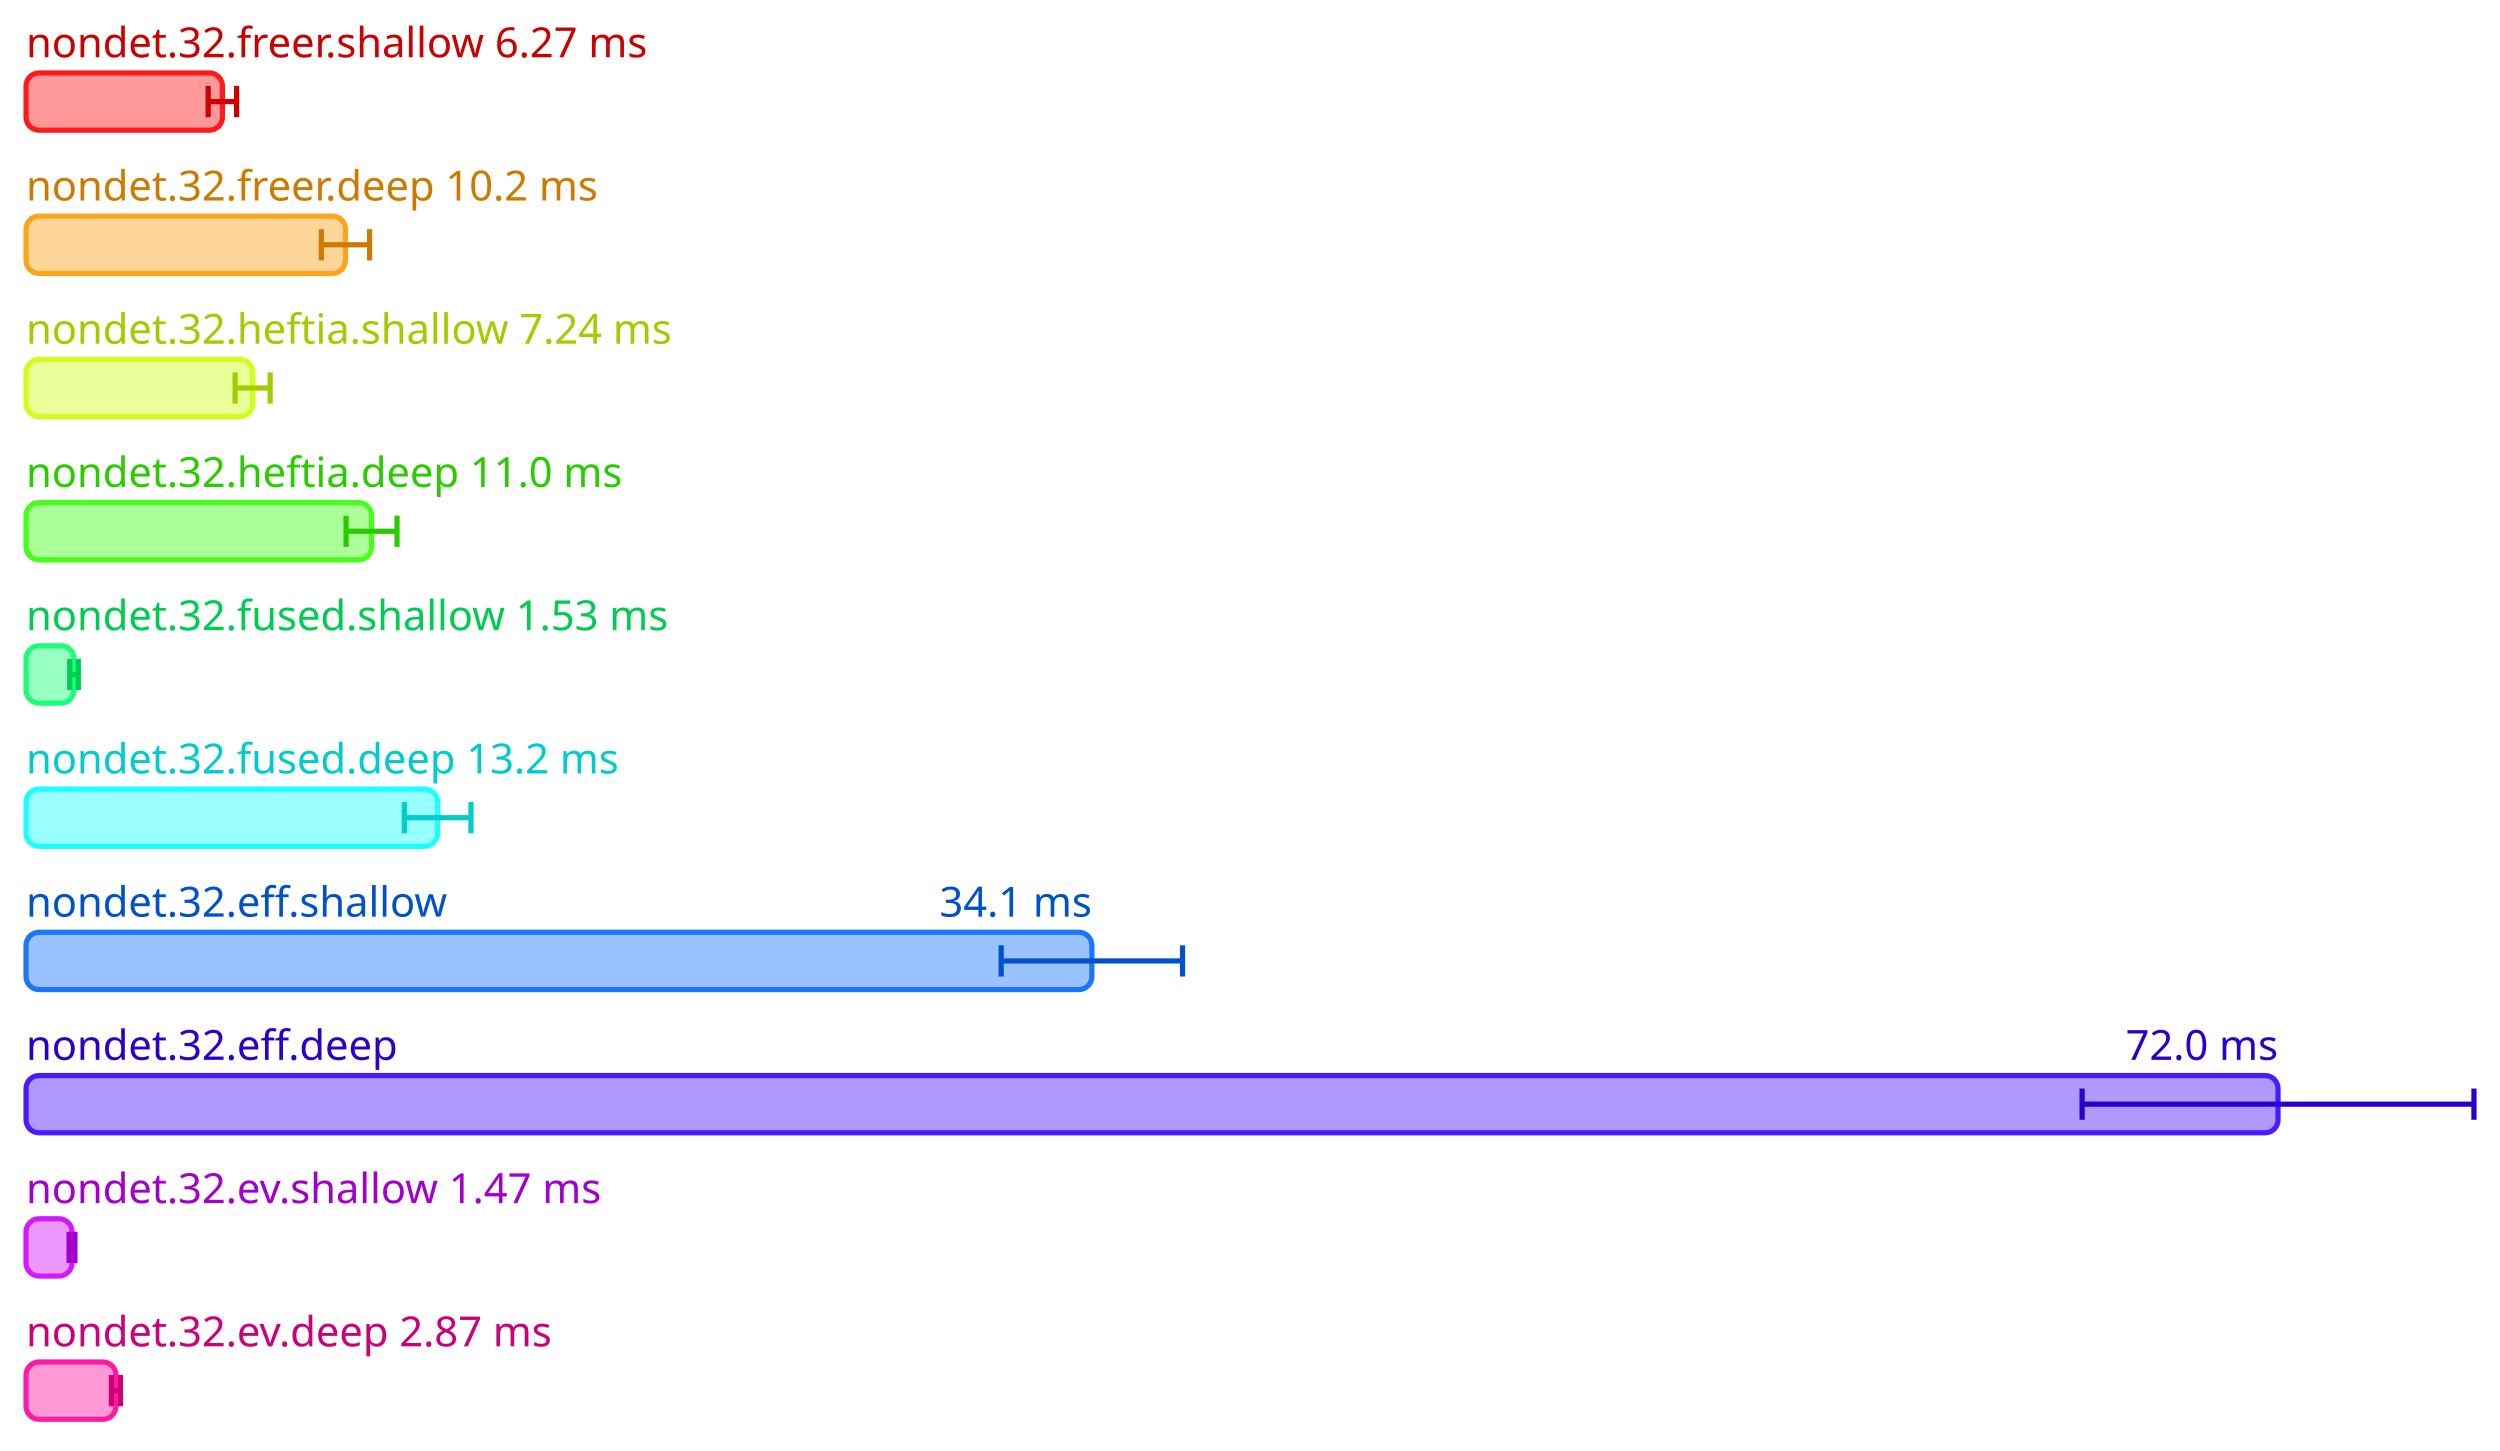
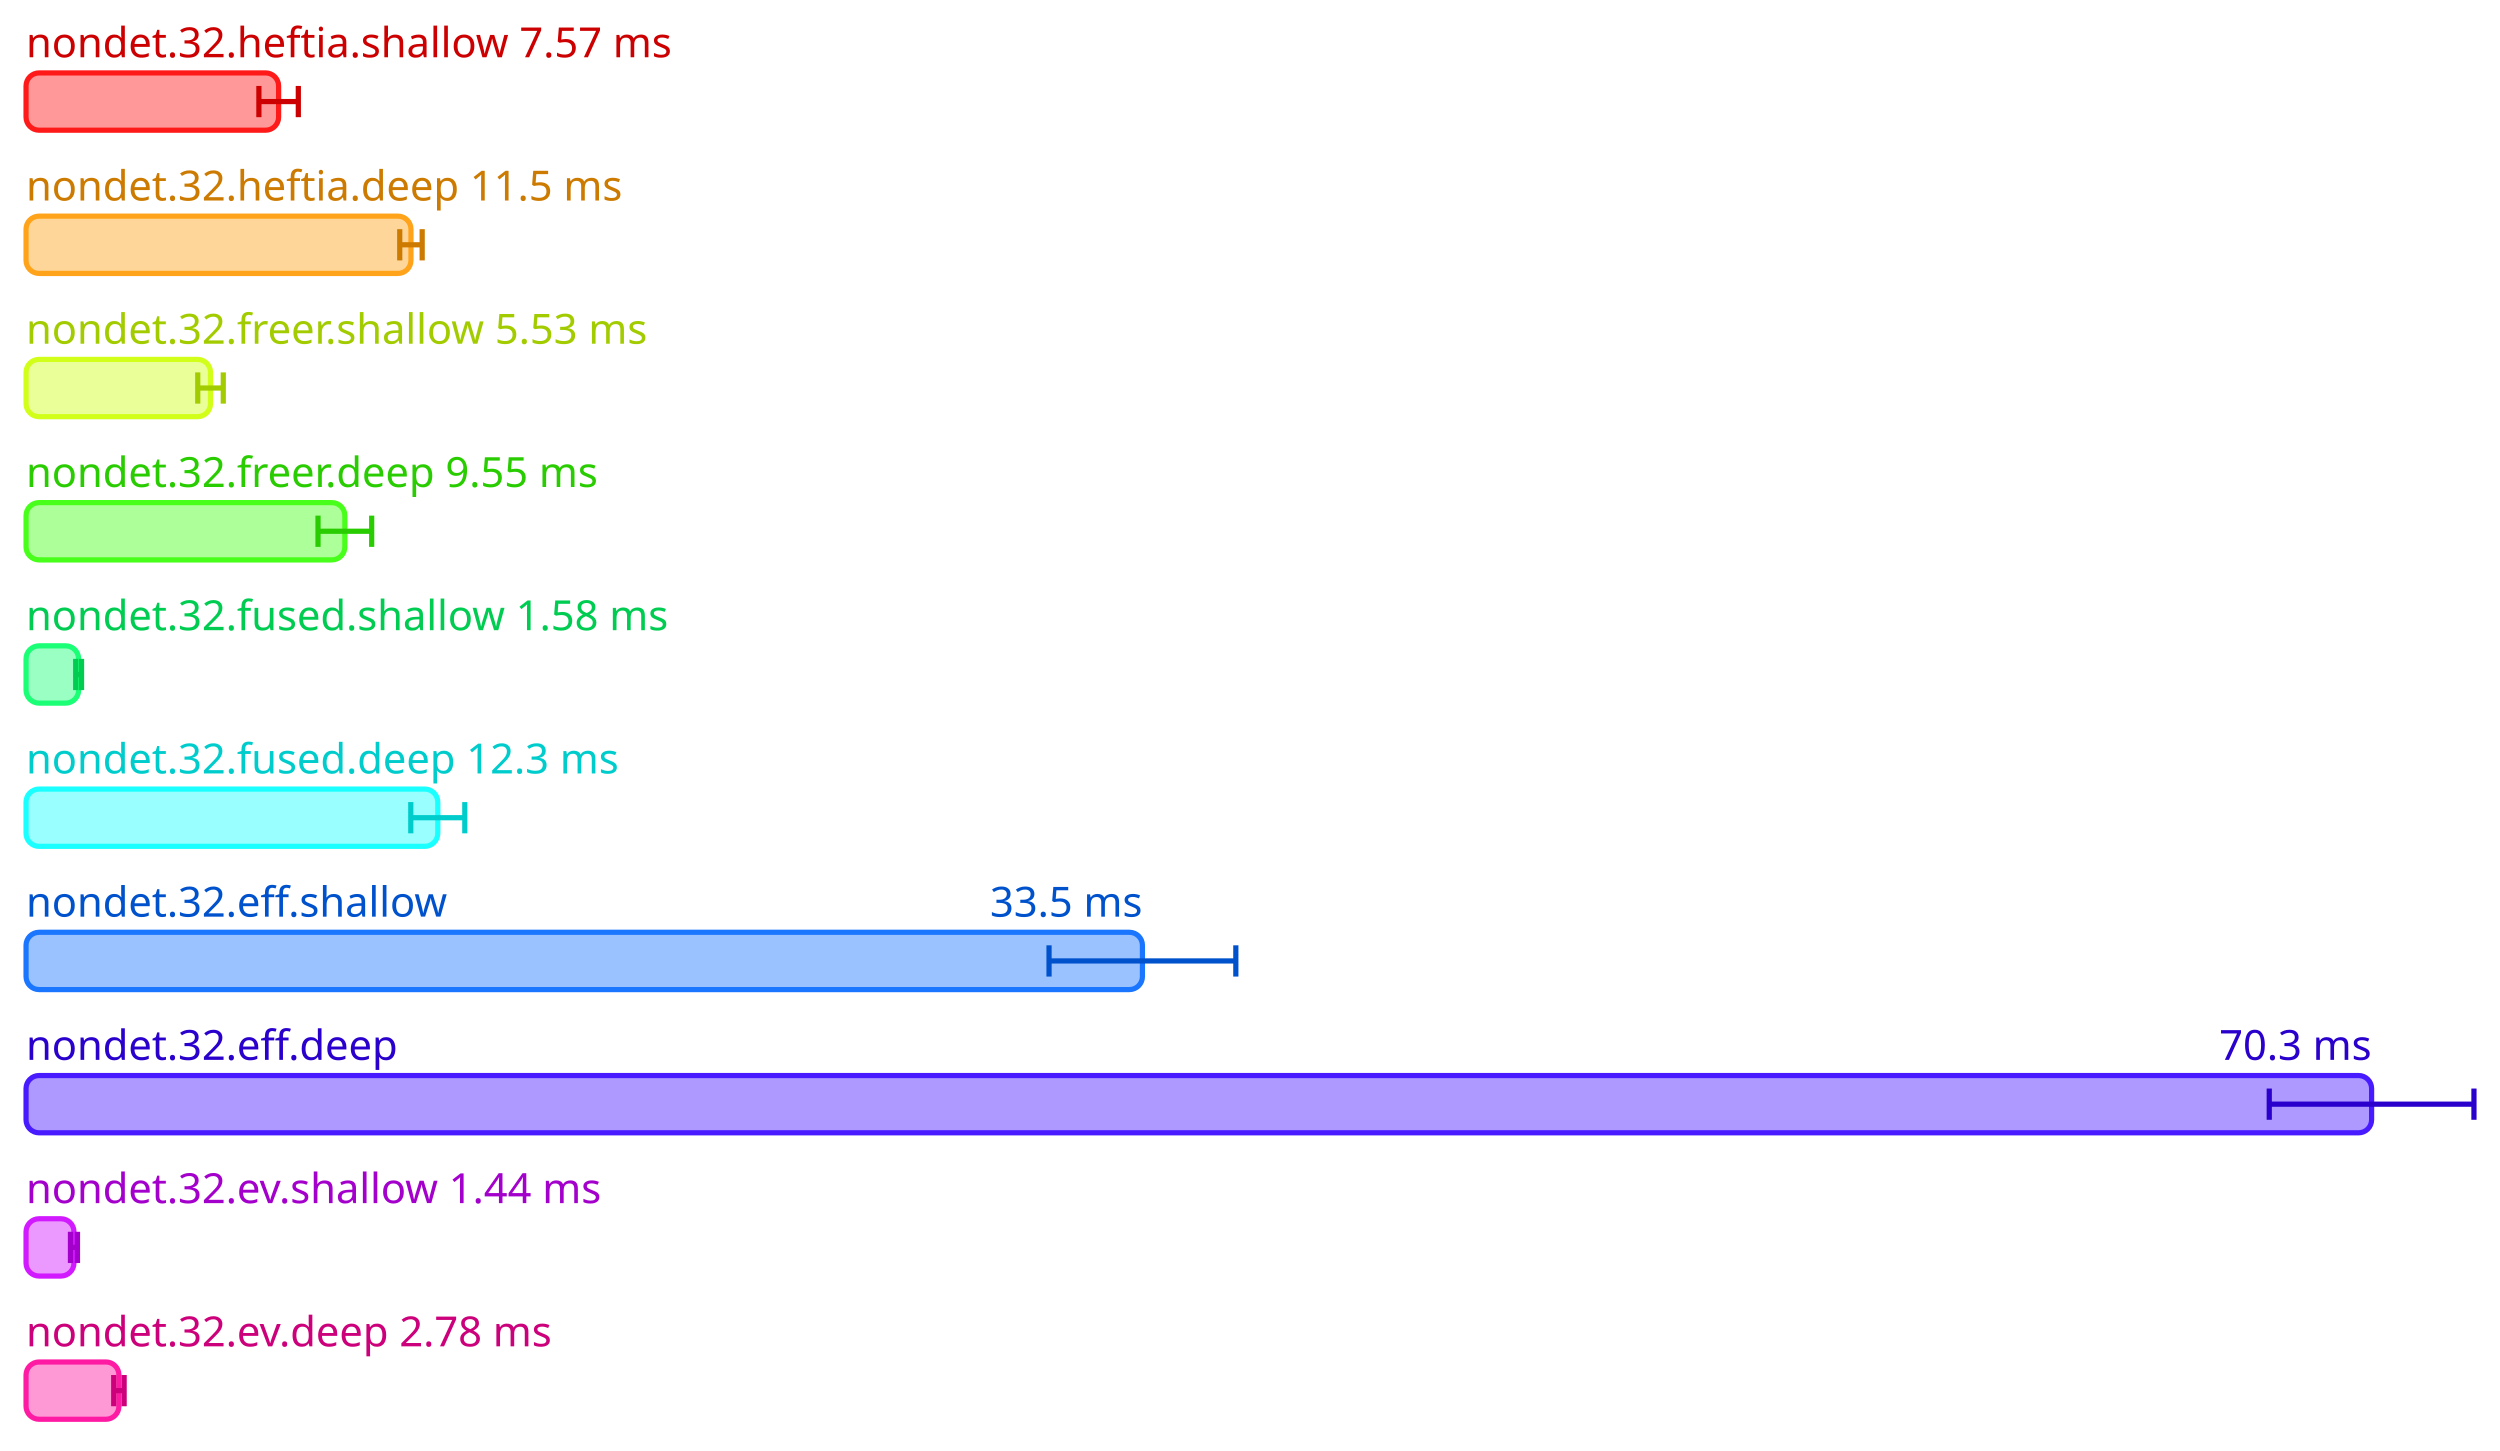
<svg xmlns="http://www.w3.org/2000/svg" height="557" width="960.0" font-size="16" font-family="sans-serif" stroke-width="2">
  <g transform="translate(10.0 0)">
-     <text fill="hsl(0, 100%, 40%)" y="22">nondet.32.freer.shallow 6.27 ms</text>
+     <text fill="hsl(0, 100%, 40%)" y="22">nondet.32.heftia.shallow 7.57 ms</text>
    <g>
-       <rect y="28" rx="5" height="22" width="75.401" fill="hsl(0, 100%, 80%)" stroke="hsl(0, 100%, 55%)" />
+       <rect y="28" rx="5" height="22" width="96.984" fill="hsl(0, 100%, 80%)" stroke="hsl(0, 100%, 55%)" />
      <g stroke="hsl(0, 100%, 40%)">
-         <line x1="69.94" x2="80.861" y1="39" y2="39" />
-         <line x1="69.94" x2="69.94" y1="33" y2="45" />
-         <line x1="80.861" x2="80.861" y1="33" y2="45" />
+         <line x1="89.416" x2="104.553" y1="39" y2="39" />
+         <line x1="89.416" x2="89.416" y1="33" y2="45" />
+         <line x1="104.553" x2="104.553" y1="33" y2="45" />
      </g>
    </g>
-     <text fill="hsl(36, 100%, 40%)" y="77">nondet.32.freer.deep 10.2 ms</text>
+     <text fill="hsl(36, 100%, 40%)" y="77">nondet.32.heftia.deep 11.5 ms</text>
    <g>
-       <rect y="83" rx="5" height="22" width="122.65" fill="hsl(36, 100%, 80%)" stroke="hsl(36, 100%, 55%)" />
+       <rect y="83" rx="5" height="22" width="147.807" fill="hsl(36, 100%, 80%)" stroke="hsl(36, 100%, 55%)" />
      <g stroke="hsl(36, 100%, 40%)">
-         <line x1="113.39" x2="131.91" y1="94" y2="94" />
-         <line x1="113.39" x2="113.39" y1="88" y2="100" />
-         <line x1="131.91" x2="131.91" y1="88" y2="100" />
+         <line x1="143.501" x2="152.114" y1="94" y2="94" />
+         <line x1="143.501" x2="143.501" y1="88" y2="100" />
+         <line x1="152.114" x2="152.114" y1="88" y2="100" />
      </g>
    </g>
-     <text fill="hsl(72, 100%, 40%)" y="132">nondet.32.heftia.shallow 7.24 ms</text>
+     <text fill="hsl(72, 100%, 40%)" y="132">nondet.32.freer.shallow 5.53 ms</text>
    <g>
-       <rect y="138" rx="5" height="22" width="87.016" fill="hsl(72, 100%, 80%)" stroke="hsl(72, 100%, 55%)" />
+       <rect y="138" rx="5" height="22" width="70.836" fill="hsl(72, 100%, 80%)" stroke="hsl(72, 100%, 55%)" />
      <g stroke="hsl(72, 100%, 40%)">
-         <line x1="80.296" x2="93.737" y1="149" y2="149" />
-         <line x1="80.296" x2="80.296" y1="143" y2="155" />
-         <line x1="93.737" x2="93.737" y1="143" y2="155" />
+         <line x1="65.934" x2="75.737" y1="149" y2="149" />
+         <line x1="65.934" x2="65.934" y1="143" y2="155" />
+         <line x1="75.737" x2="75.737" y1="143" y2="155" />
      </g>
    </g>
-     <text fill="hsl(108, 100%, 40%)" y="187">nondet.32.heftia.deep 11.0 ms</text>
+     <text fill="hsl(108, 100%, 40%)" y="187">nondet.32.freer.deep 9.55 ms</text>
    <g>
-       <rect y="193" rx="5" height="22" width="132.678" fill="hsl(108, 100%, 80%)" stroke="hsl(108, 100%, 55%)" />
+       <rect y="193" rx="5" height="22" width="122.421" fill="hsl(108, 100%, 80%)" stroke="hsl(108, 100%, 55%)" />
      <g stroke="hsl(108, 100%, 40%)">
-         <line x1="122.896" x2="142.459" y1="204" y2="204" />
-         <line x1="122.896" x2="122.896" y1="198" y2="210" />
-         <line x1="142.459" x2="142.459" y1="198" y2="210" />
+         <line x1="112.114" x2="132.727" y1="204" y2="204" />
+         <line x1="112.114" x2="112.114" y1="198" y2="210" />
+         <line x1="132.727" x2="132.727" y1="198" y2="210" />
      </g>
    </g>
-     <text fill="hsl(144, 100%, 40%)" y="242">nondet.32.fused.shallow 1.53 ms</text>
+     <text fill="hsl(144, 100%, 40%)" y="242">nondet.32.fused.shallow 1.58 ms</text>
    <g>
-       <rect y="248" rx="5" height="22" width="18.433" fill="hsl(144, 100%, 80%)" stroke="hsl(144, 100%, 55%)" />
+       <rect y="248" rx="5" height="22" width="20.188" fill="hsl(144, 100%, 80%)" stroke="hsl(144, 100%, 55%)" />
      <g stroke="hsl(144, 100%, 40%)">
-         <line x1="16.777" x2="20.088" y1="259" y2="259" />
-         <line x1="16.777" x2="16.777" y1="253" y2="265" />
-         <line x1="20.088" x2="20.088" y1="253" y2="265" />
+         <line x1="19.067" x2="21.308" y1="259" y2="259" />
+         <line x1="19.067" x2="19.067" y1="253" y2="265" />
+         <line x1="21.308" x2="21.308" y1="253" y2="265" />
      </g>
    </g>
-     <text fill="hsl(180, 100%, 40%)" y="297">nondet.32.fused.deep 13.2 ms</text>
+     <text fill="hsl(180, 100%, 40%)" y="297">nondet.32.fused.deep 12.3 ms</text>
    <g>
-       <rect y="303" rx="5" height="22" width="158.053" fill="hsl(180, 100%, 80%)" stroke="hsl(180, 100%, 55%)" />
+       <rect y="303" rx="5" height="22" width="158.112" fill="hsl(180, 100%, 80%)" stroke="hsl(180, 100%, 55%)" />
      <g stroke="hsl(180, 100%, 40%)">
-         <line x1="145.26" x2="170.846" y1="314" y2="314" />
-         <line x1="145.26" x2="145.26" y1="308" y2="320" />
-         <line x1="170.846" x2="170.846" y1="308" y2="320" />
+         <line x1="147.742" x2="168.482" y1="314" y2="314" />
+         <line x1="147.742" x2="147.742" y1="308" y2="320" />
+         <line x1="168.482" x2="168.482" y1="308" y2="320" />
      </g>
    </g>
    <g fill="hsl(216, 100%, 40%)">
      <text y="352">nondet.32.eff.shallow</text>
-       <text y="352" x="409.272" text-anchor="end">34.1 ms</text>
+       <text y="352" x="428.693" text-anchor="end">33.5 ms</text>
    </g>
    <g>
-       <rect y="358" rx="5" height="22" width="409.272" fill="hsl(216, 100%, 80%)" stroke="hsl(216, 100%, 55%)" />
+       <rect y="358" rx="5" height="22" width="428.693" fill="hsl(216, 100%, 80%)" stroke="hsl(216, 100%, 55%)" />
      <g stroke="hsl(216, 100%, 40%)">
-         <line x1="374.45" x2="444.094" y1="369" y2="369" />
-         <line x1="374.45" x2="374.45" y1="363" y2="375" />
-         <line x1="444.094" x2="444.094" y1="363" y2="375" />
+         <line x1="392.828" x2="464.558" y1="369" y2="369" />
+         <line x1="392.828" x2="392.828" y1="363" y2="375" />
+         <line x1="464.558" x2="464.558" y1="363" y2="375" />
      </g>
    </g>
    <g fill="hsl(252, 100%, 40%)">
      <text y="407">nondet.32.eff.deep</text>
-       <text y="407" x="864.764" text-anchor="end">72.0 ms</text>
+       <text y="407" x="900.696" text-anchor="end">70.3 ms</text>
    </g>
    <g>
-       <rect y="413" rx="5" height="22" width="864.764" fill="hsl(252, 100%, 80%)" stroke="hsl(252, 100%, 55%)" />
+       <rect y="413" rx="5" height="22" width="900.696" fill="hsl(252, 100%, 80%)" stroke="hsl(252, 100%, 55%)" />
      <g stroke="hsl(252, 100%, 40%)">
-         <line x1="789.529" x2="940.0" y1="424" y2="424" />
-         <line x1="789.529" x2="789.529" y1="418" y2="430" />
+         <line x1="861.392" x2="940.0" y1="424" y2="424" />
+         <line x1="861.392" x2="861.392" y1="418" y2="430" />
        <line x1="940.0" x2="940.0" y1="418" y2="430" />
      </g>
    </g>
-     <text fill="hsl(288, 100%, 40%)" y="462">nondet.32.ev.shallow 1.47 ms</text>
+     <text fill="hsl(288, 100%, 40%)" y="462">nondet.32.ev.shallow 1.44 ms</text>
    <g>
-       <rect y="468" rx="5" height="22" width="17.645" fill="hsl(288, 100%, 80%)" stroke="hsl(288, 100%, 55%)" />
+       <rect y="468" rx="5" height="22" width="18.402" fill="hsl(288, 100%, 80%)" stroke="hsl(288, 100%, 55%)" />
      <g stroke="hsl(288, 100%, 40%)">
-         <line x1="16.527" x2="18.763" y1="479" y2="479" />
-         <line x1="16.527" x2="16.527" y1="473" y2="485" />
-         <line x1="18.763" x2="18.763" y1="473" y2="485" />
+         <line x1="17.054" x2="19.751" y1="479" y2="479" />
+         <line x1="17.054" x2="17.054" y1="473" y2="485" />
+         <line x1="19.751" x2="19.751" y1="473" y2="485" />
      </g>
    </g>
-     <text fill="hsl(324, 100%, 40%)" y="517">nondet.32.ev.deep 2.87 ms</text>
+     <text fill="hsl(324, 100%, 40%)" y="517">nondet.32.ev.deep 2.78 ms</text>
    <g>
-       <rect y="523" rx="5" height="22" width="34.52" fill="hsl(324, 100%, 80%)" stroke="hsl(324, 100%, 55%)" />
+       <rect y="523" rx="5" height="22" width="35.667" fill="hsl(324, 100%, 80%)" stroke="hsl(324, 100%, 55%)" />
      <g stroke="hsl(324, 100%, 40%)">
-         <line x1="32.781" x2="36.259" y1="534" y2="534" />
-         <line x1="32.781" x2="32.781" y1="528" y2="540" />
-         <line x1="36.259" x2="36.259" y1="528" y2="540" />
+         <line x1="33.668" x2="37.666" y1="534" y2="534" />
+         <line x1="33.668" x2="33.668" y1="528" y2="540" />
+         <line x1="37.666" x2="37.666" y1="528" y2="540" />
      </g>
    </g>
  </g>
</svg>
